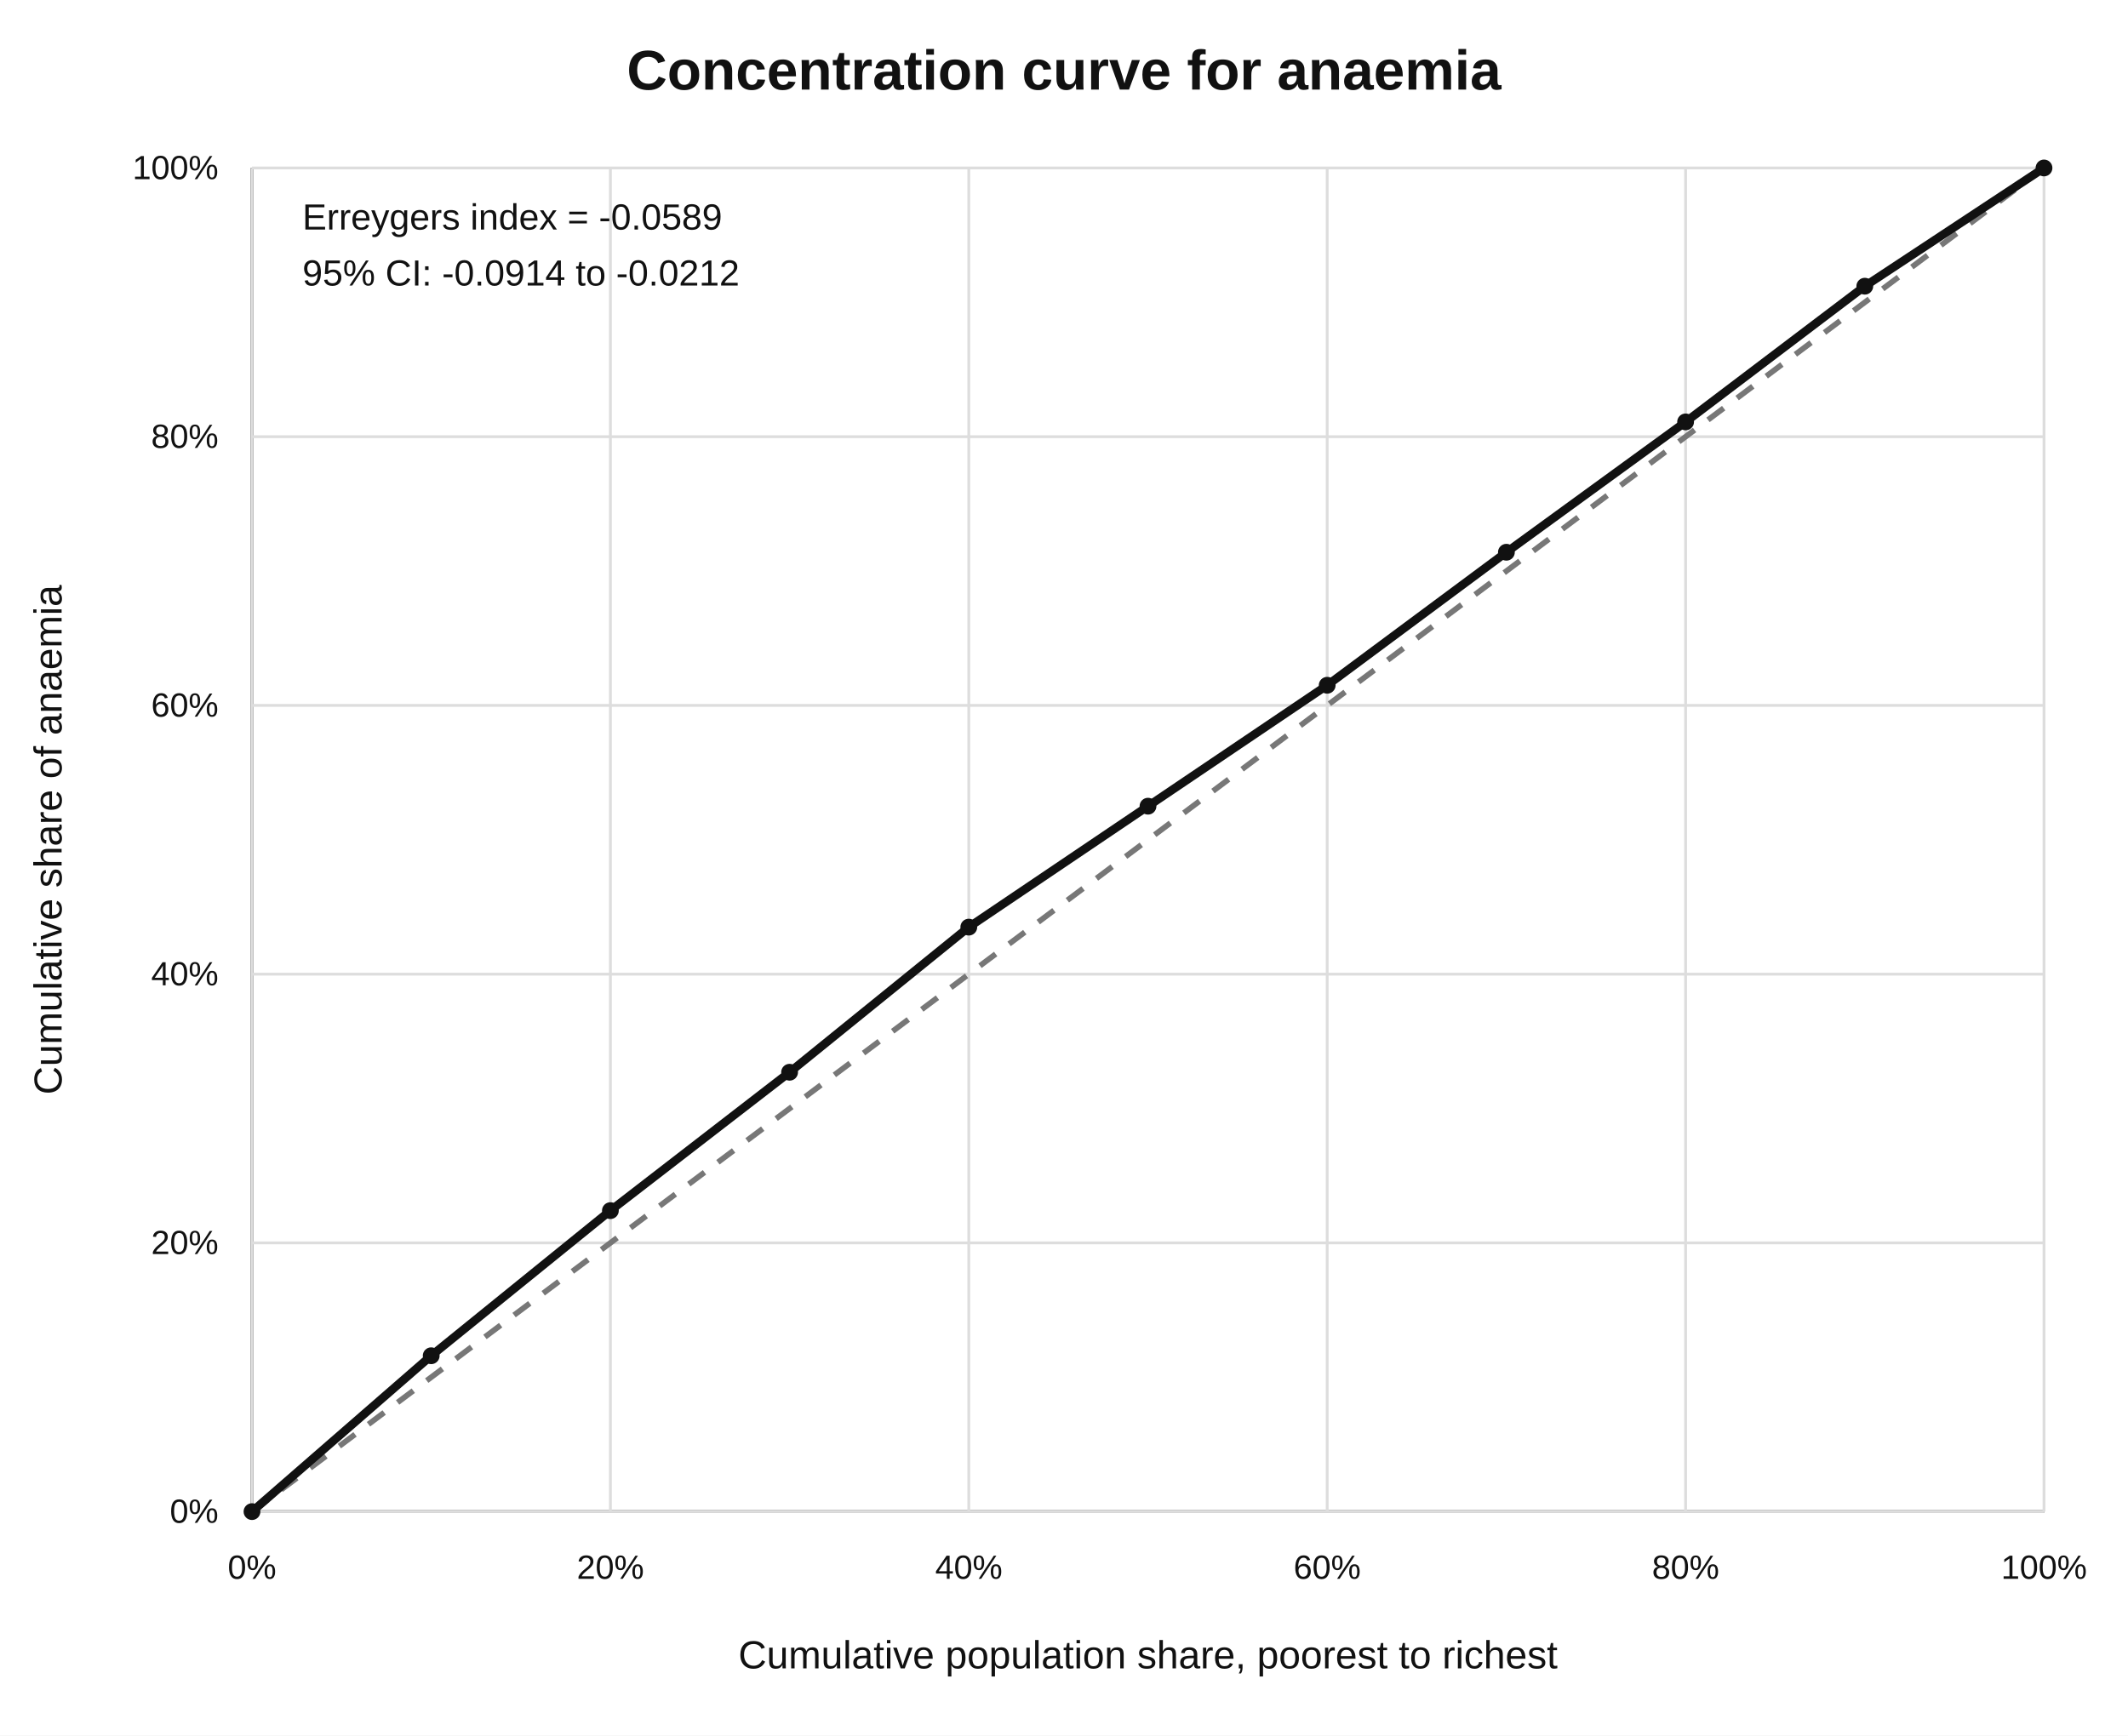
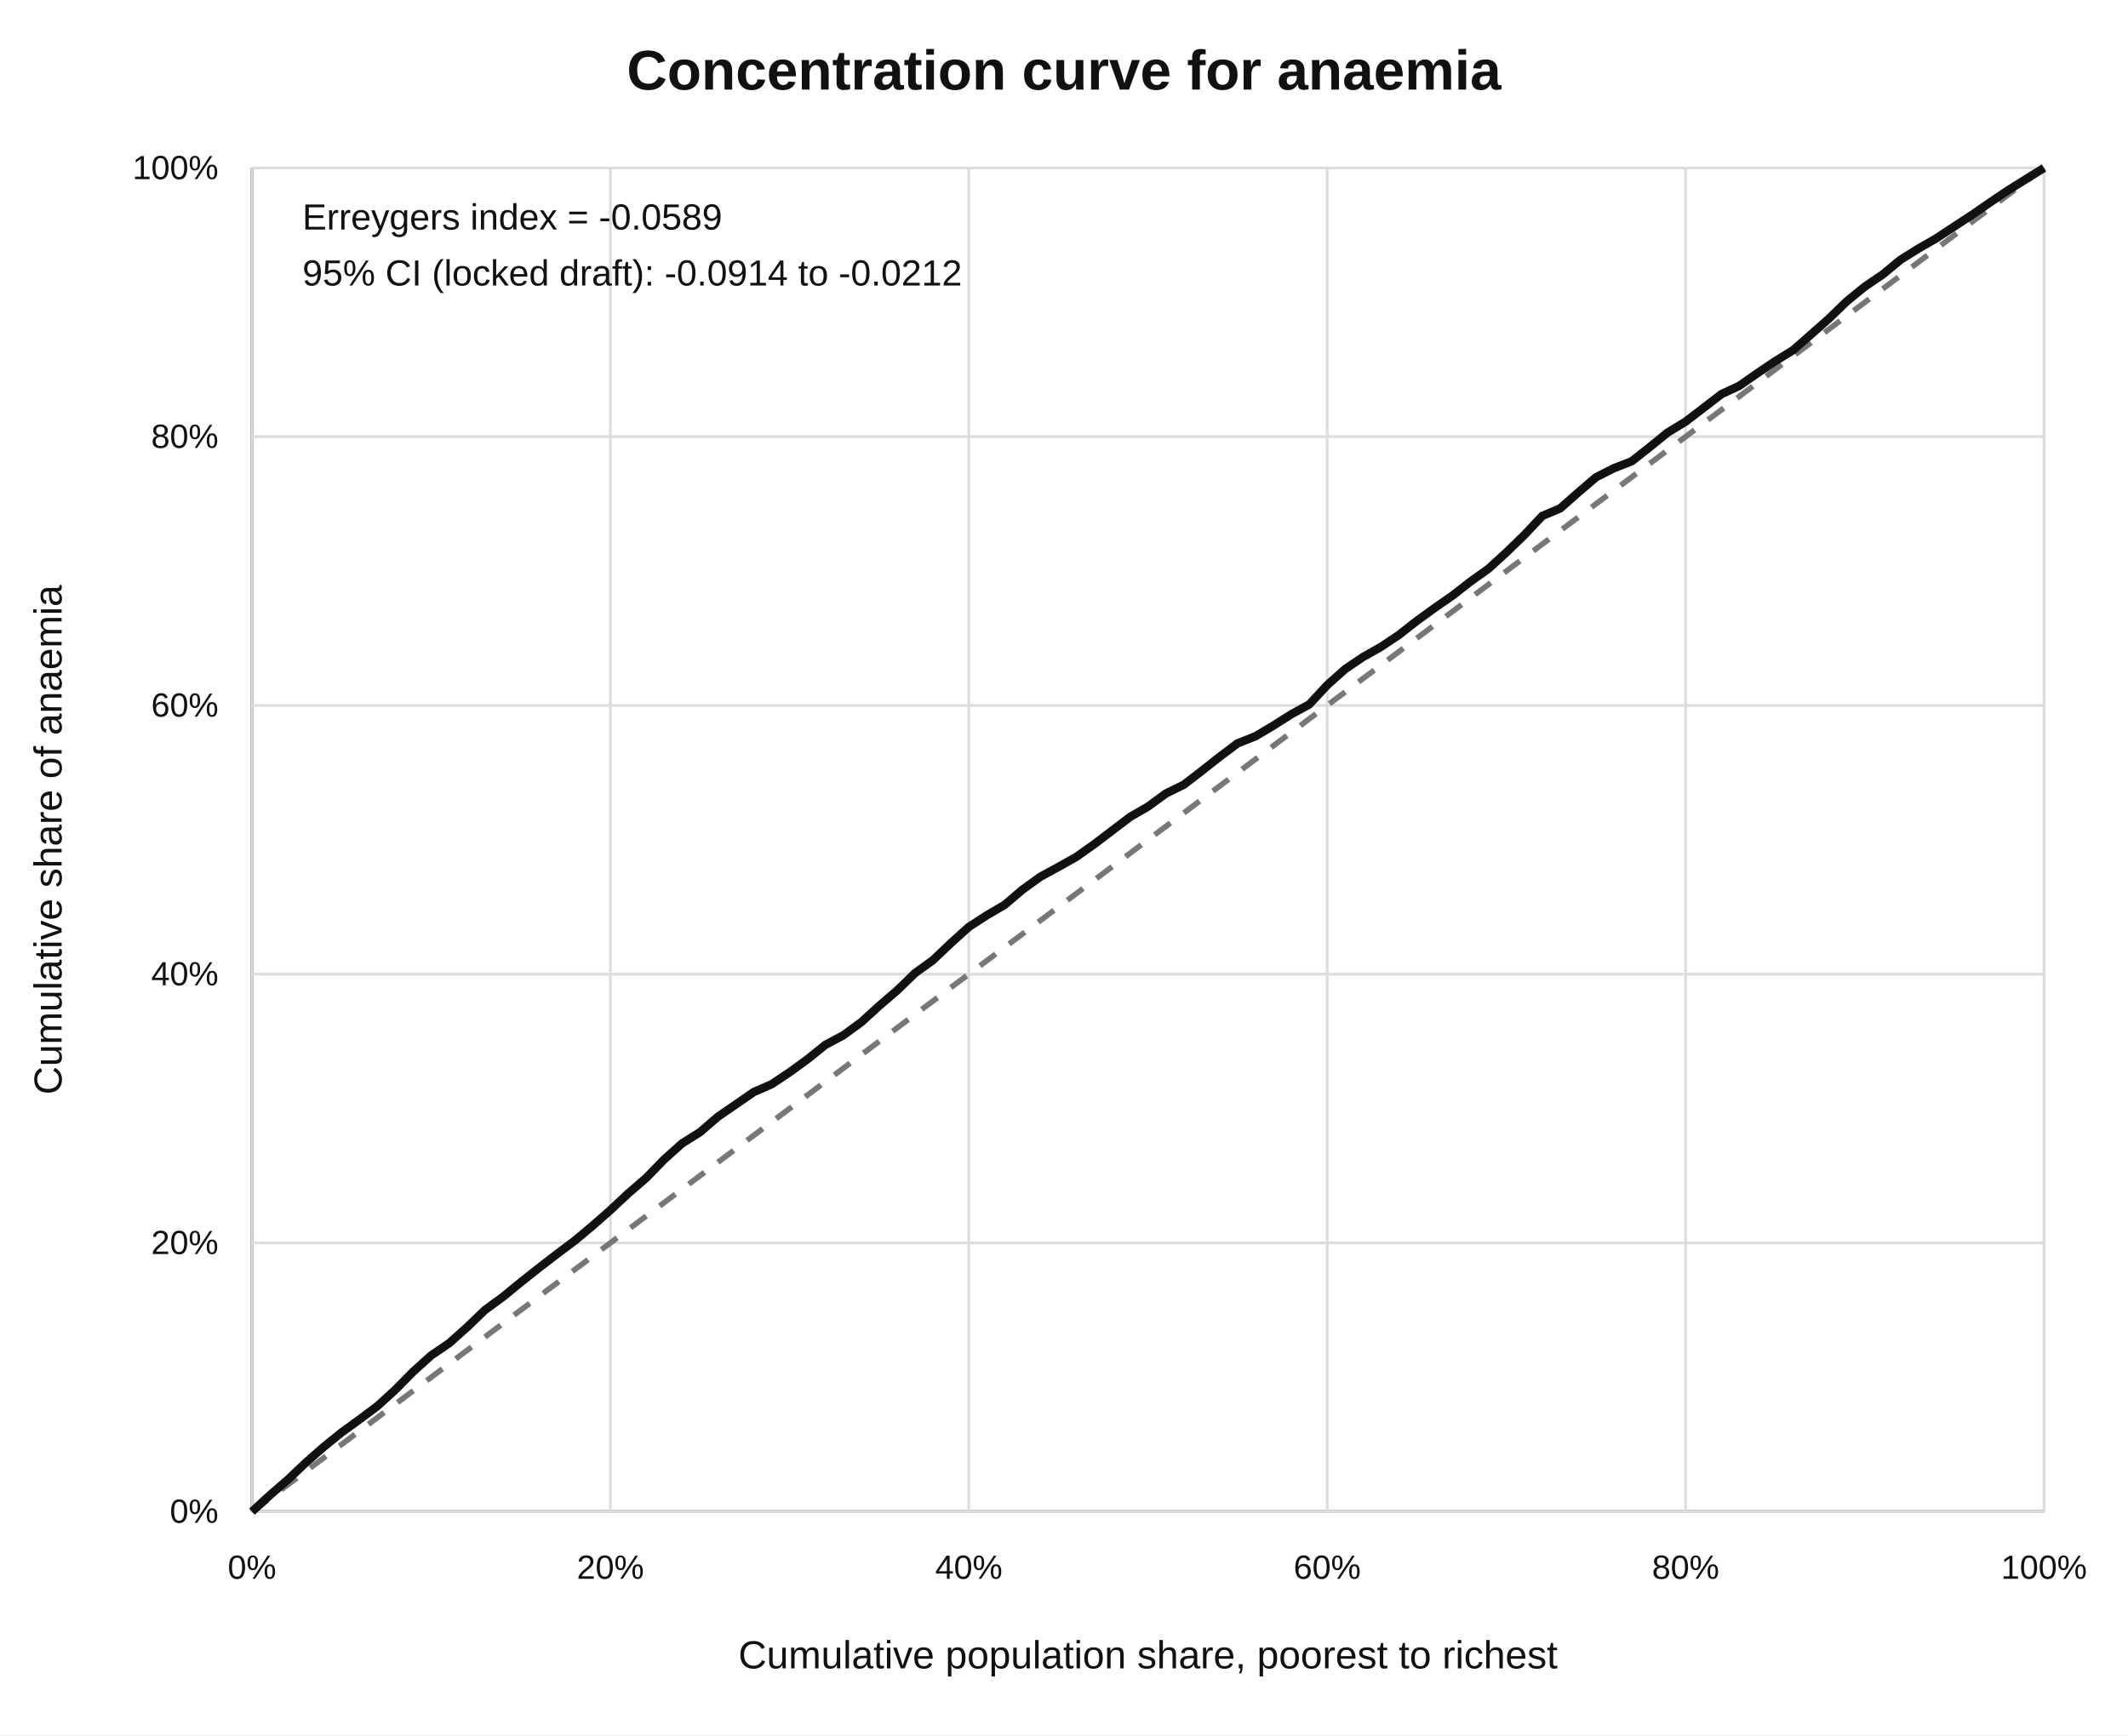
<svg xmlns="http://www.w3.org/2000/svg" width="760" height="620" viewBox="0 0 760 620">
  <rect width="100%" height="100%" fill="white" />
  <style>
    text{font-family:Arial,Helvetica,sans-serif;fill:#111}
    .axis{stroke:#333;stroke-width:1}
    .grid{stroke:#ddd;stroke-width:1}
    .line{fill:none;stroke:#111;stroke-width:3}
    .eq{fill:none;stroke:#777;stroke-width:2;stroke-dasharray:7 6}
    .pt{fill:#111}
    .err{stroke:#555;stroke-width:2}
  </style>
  <text x="380" y="32" text-anchor="middle" font-size="20" font-weight="700">Concentration curve for anaemia</text>
  <line class="axis" x1="90" y1="540" x2="730" y2="540" />
  <line class="axis" x1="90" y1="60" x2="90" y2="540" />
  <line class="grid" x1="90" y1="60" x2="90" y2="540" />
  <line class="grid" x1="90" y1="540" x2="730" y2="540" />
  <text x="90" y="564" text-anchor="middle" font-size="12">0%</text>
  <text x="78" y="544" text-anchor="end" font-size="12">0%</text>
  <line class="grid" x1="218" y1="60" x2="218" y2="540" />
  <line class="grid" x1="90" y1="444" x2="730" y2="444" />
  <text x="218" y="564" text-anchor="middle" font-size="12">20%</text>
  <text x="78" y="448" text-anchor="end" font-size="12">20%</text>
  <line class="grid" x1="346" y1="60" x2="346" y2="540" />
  <line class="grid" x1="90" y1="348" x2="730" y2="348" />
  <text x="346" y="564" text-anchor="middle" font-size="12">40%</text>
  <text x="78" y="352" text-anchor="end" font-size="12">40%</text>
  <line class="grid" x1="474" y1="60" x2="474" y2="540" />
  <line class="grid" x1="90" y1="252" x2="730" y2="252" />
  <text x="474" y="564" text-anchor="middle" font-size="12">60%</text>
  <text x="78" y="256" text-anchor="end" font-size="12">60%</text>
  <line class="grid" x1="602" y1="60" x2="602" y2="540" />
  <line class="grid" x1="90" y1="156" x2="730" y2="156" />
  <text x="602" y="564" text-anchor="middle" font-size="12">80%</text>
  <text x="78" y="160" text-anchor="end" font-size="12">80%</text>
  <line class="grid" x1="730" y1="60" x2="730" y2="540" />
  <line class="grid" x1="90" y1="60" x2="730" y2="60" />
  <text x="730" y="564" text-anchor="middle" font-size="12">100%</text>
  <text x="78" y="64" text-anchor="end" font-size="12">100%</text>
  <polyline class="eq" points="90,540 154,492 218,444 282,396 346,348 410,300 474,252 538,204 602,156 666,108 730,60" opacity="0" />
  <line class="eq" x1="90" y1="540" x2="730" y2="60" />
-   <polyline class="line" points="90,540 154,484.32 218,432.48 282,383.04 346,331.2 410,288 474,244.8 538,197.28 602,150.72 666,102.24 730,60" />
-   <circle class="pt" cx="90" cy="540" r="3" />
-   <circle class="pt" cx="154" cy="484.32" r="3" />
-   <circle class="pt" cx="218" cy="432.48" r="3" />
-   <circle class="pt" cx="282" cy="383.04" r="3" />
-   <circle class="pt" cx="346" cy="331.2" r="3" />
-   <circle class="pt" cx="410" cy="288" r="3" />
-   <circle class="pt" cx="474" cy="244.8" r="3" />
-   <circle class="pt" cx="538" cy="197.28" r="3" />
-   <circle class="pt" cx="602" cy="150.72" r="3" />
-   <circle class="pt" cx="666" cy="102.24" r="3" />
-   <circle class="pt" cx="730" cy="60" r="3" />
+   <polyline class="line" points="90,540 96.4,534.13 102.8,528.596 109.2,522.529 115.6,516.896 122,511.721 128.4,507.075 134.8,502.296 141.2,496.455 147.6,489.955 154,484.202 160.4,479.846 166.8,474.141 173.2,467.98 179.6,463.305 186,458.056 192.4,453.002 198.8,448.062 205.2,443.266 211.6,437.917 218,432.299 224.4,426.306 230.8,420.776 237.2,414.2 243.6,408.462 250,404.449 256.4,398.925 262.8,394.529 269.2,390.109 275.6,387.31 282,383.045 288.4,378.396 294.8,373.242 301.2,369.827 307.6,365.154 314,359.316 320.4,353.829 326.8,347.622 333.2,343.005 339.6,336.919 346,331.145 352.4,327 358.8,323.243 365.2,317.793 371.6,313.186 378,309.707 384.4,306.109 390.8,301.58 397.2,296.708 403.6,291.836 410,288.139 416.4,283.458 422.8,280.316 429.2,275.401 435.6,270.344 442,265.546 448.4,262.994 454.8,259.205 461.2,255.141 467.6,251.642 474,244.747 480.4,239.027 486.8,234.701 493.2,231.087 499.6,226.822 506,221.805 512.4,217.163 518.8,212.726 525.2,207.735 531.6,203.166 538,197.331 544.4,191.128 550.8,184.32 557.2,181.611 563.6,175.98 570,170.493 576.4,167.255 582.8,164.756 589.2,159.71 595.6,154.512 602,150.62 608.4,145.728 614.8,140.794 621.2,137.81 627.6,133.344 634,129.03 640.4,125.077 646.8,119.472 653.2,113.808 659.6,107.616 666,102.398 672.4,98.048 678.8,92.768 685.2,88.785 691.6,85.103 698,80.882 704.4,76.681 710.8,72.264 717.2,67.958 723.6,63.968 730,60" />
  <text x="410" y="596" text-anchor="middle" font-size="14">Cumulative population share, poorest to richest</text>
  <text transform="translate(22 300) rotate(-90)" text-anchor="middle" font-size="14">Cumulative share of anaemia</text>
  <text x="108" y="82" font-size="13">Erreygers index = -0.0589</text>
-   <text x="108" y="102" font-size="13">95% CI: -0.0914 to -0.0212</text>
+   <text x="108" y="102" font-size="13">95% CI (locked draft): -0.0914 to -0.0212</text>
</svg>
